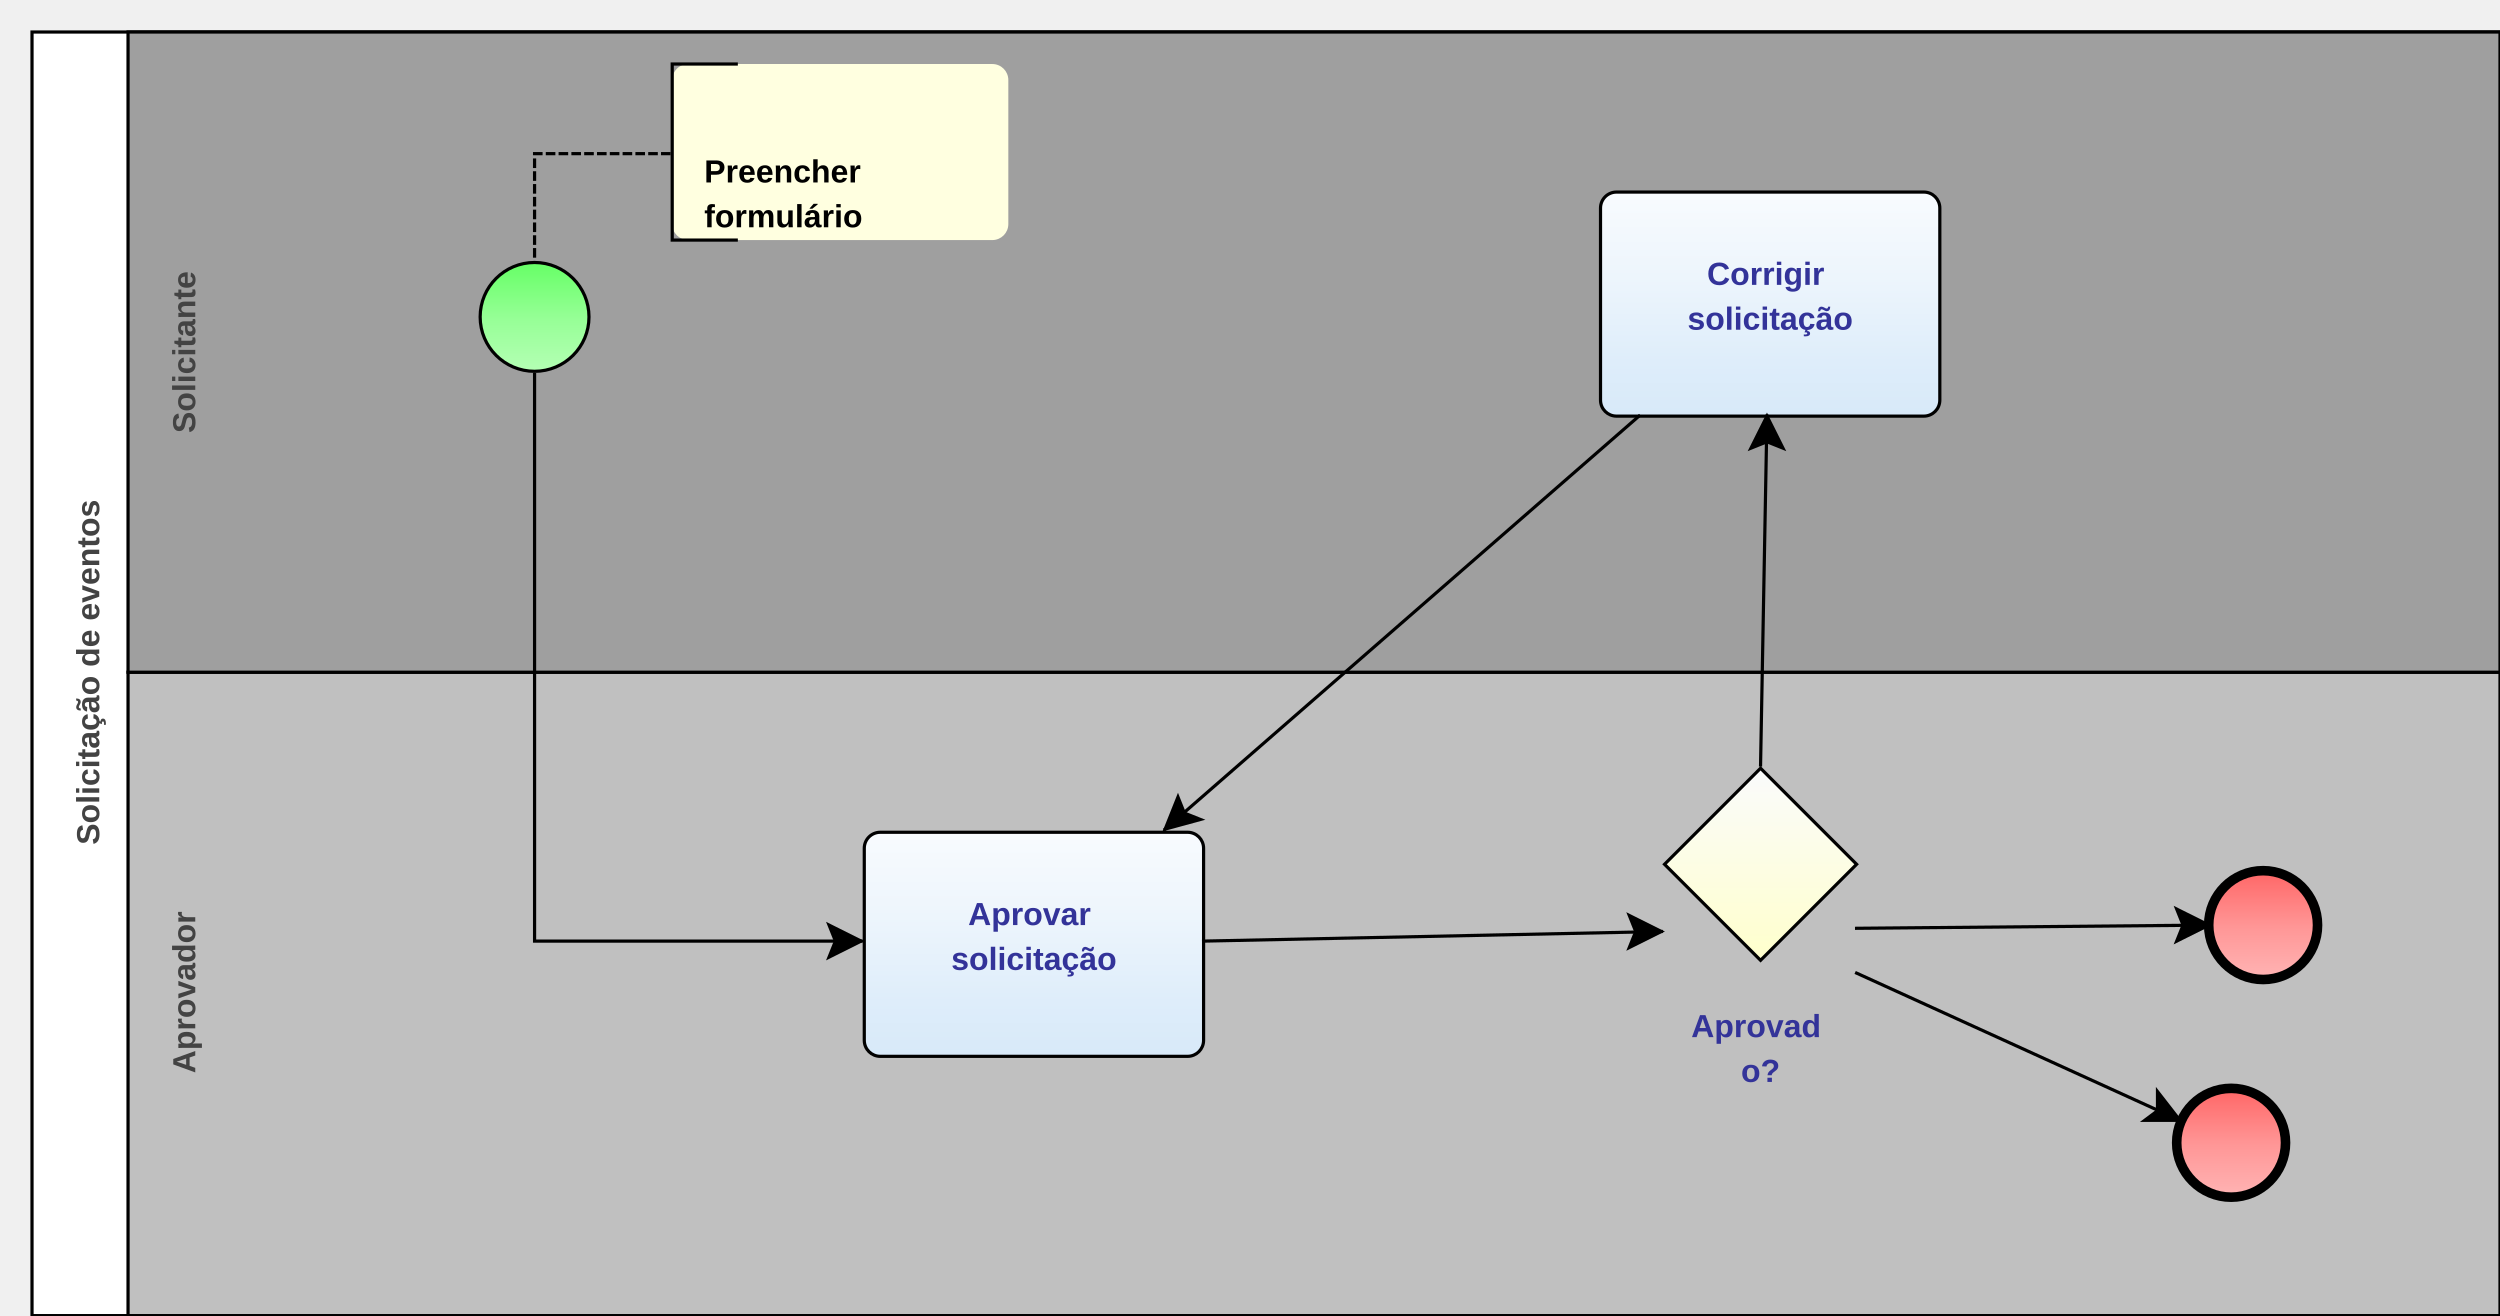
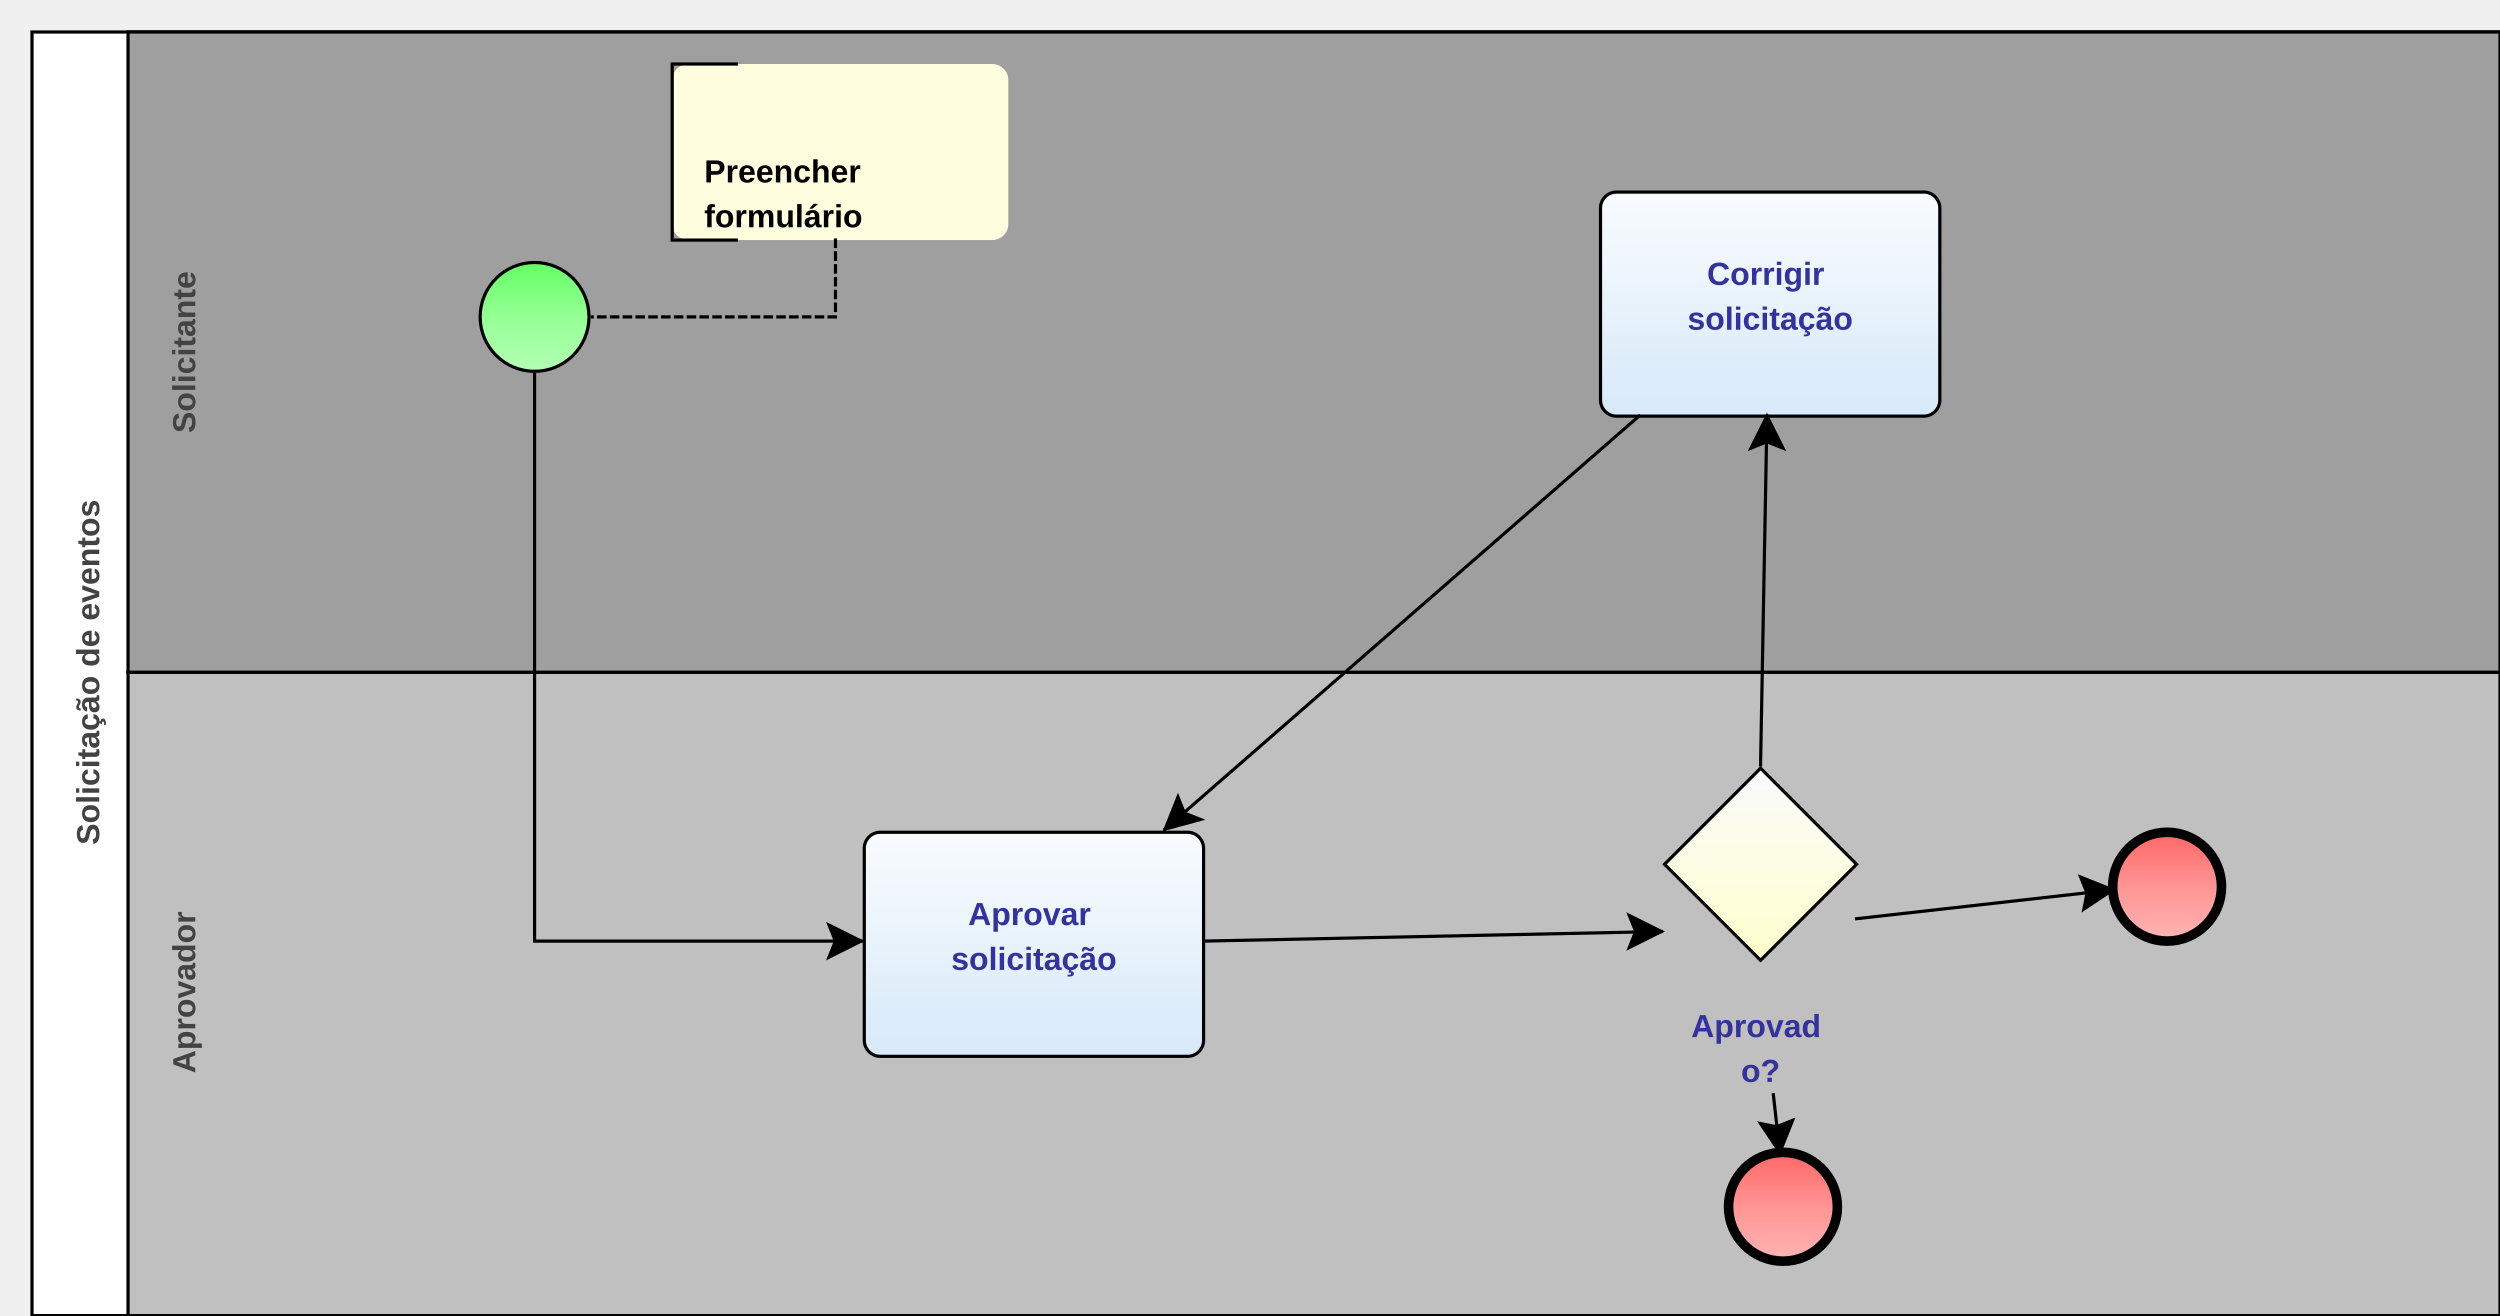
<svg xmlns="http://www.w3.org/2000/svg" xmlns:xlink="http://www.w3.org/1999/xlink" style="stroke-dasharray:none; shape-rendering:auto; font-family:'Arial'; text-rendering:auto; fill-opacity:1; color-interpolation:auto; color-rendering:auto; font-size:12; fill:black; stroke:black; image-rendering:auto; stroke-miterlimit:10; stroke-linecap:square; stroke-linejoin:miter; font-style:normal; stroke-width:1; stroke-dashoffset:0; font-weight:normal; stroke-opacity:1;" contentScriptType="text/ecmascript" preserveAspectRatio="xMidYMid meet" zoomAndPan="magnify" version="1.0" contentStyleType="text/css" xml:xlink="http://www.w3.org/1999/xlink" width="781" height="411">
  <rect x="10" y="10" width="771" height="401" ry="0" rx="0" style="stroke:#000000; fill:#FFFFFF" />
  <rect x="40" y="210" width="741" height="201" ry="0" rx="0" style="stroke:#000000; fill:#C0C0C0" />
  <g componentSequence="3">
    <text x="-310" y="47" transform="rotate(270)" text-anchor="middle" style="font-weight:bold;font-size:10px;stroke:none; fill:#434343">
      <tspan dy="14" x="-310">Aprovador</tspan>
    </text>
  </g>
  <rect x="40" y="10" width="741" height="200" ry="0" rx="0" style="stroke:#000000; fill:#9F9F9F" />
  <g componentSequence="2">
    <text x="-110" y="47" transform="rotate(270)" text-anchor="middle" style="font-weight:bold;font-size:10px;stroke:none; fill:#434343">
      <tspan dy="14" x="-110">Solicitante</tspan>
    </text>
  </g>
  <g componentSequence="1">
    <text x="-210" y="17" transform="rotate(270)" text-anchor="middle" style="font-weight:bold;font-size:10px;stroke:none; fill:#434343">
      <tspan dy="14" x="-210">Solicitação de eventos</tspan>
    </text>
  </g>
  <g sequence="4">
-     <ellipse cx="167" cy="99" rx="17" ry="17" stroke-width="1" style="fill:url(#linearGradient66FF6696FF96B6FFB6_546576800);" stroke="336633" />
+     <ellipse cx="167" cy="99" rx="17" ry="17" stroke-width="1" style="fill:url(#linearGradient66FF6696FF96B6FFB6_229843465);" stroke="336633" />
  </g>
  <g sequence="5">
-     <rect x="270" y="260" width="106" height="70" ry="5" rx="5" style="fill:url(#linearGradientF8FBFEEDF5FCDEEDFAD4E7F8E2E5E9_777249730);" stroke="191970" />
+     <rect x="270" y="260" width="106" height="70" ry="5" rx="5" style="fill:url(#linearGradientF8FBFEEDF5FCDEEDFAD4E7F8E2E5E9_57990607);" stroke="191970" />
  </g>
  <g componentSequence="5">
    <text x="323" y="275" text-anchor="middle" style="font-weight:bold;font-size:10px;stroke:none; fill:#333399">
      <tspan dy="14" x="323">Aprovar</tspan>
      <tspan dy="14" x="323">solicitação</tspan>
    </text>
  </g>
  <rect x="210" y="20" width="105" height="55" ry="5" rx="5" style="stroke:none; fill:#FFFFE0" />
  <g componentSequence="7">
    <text x="220" y="43" text-anchor="left" style="font-weight:bold;font-size:10px;stroke:none; fill:#000000">
      <tspan dy="14" x="220">Preencher</tspan>
      <tspan dy="14" x="220">formulário</tspan>
    </text>
  </g>
  <path style="fill:none; stroke-width:1; stroke:#000000;" d="M230.0 20.0 L210.0 20.0 L210.0 75.0 L230.0 75.0" />
  <g sequence="14">
-     <polygon points=" 520 270 550 240 580 270 550 300 520 270" style="fill:url(#linearGradientFAFBFCFFFFCC_711750352);" stroke="000000" />
+     <polygon points=" 520 270 550 240 580 270 550 300 520 270" style="fill:url(#linearGradientFAFBFCFFFFCC_122374521);" stroke="000000" />
  </g>
  <g componentSequence="14">
    <text x="550" y="310" text-anchor="middle" style="font-weight:bold;font-size:10px;stroke:none; fill:#333399">
      <tspan dy="14" x="550">Aprovad</tspan>
      <tspan dy="14" x="550">o?</tspan>
    </text>
  </g>
  <g sequence="16">
-     <ellipse cx="707" cy="289" rx="17" ry="17" stroke-width="3" style="fill:url(#linearGradientFF6666FF9696FFB6B6_1869539833);" stroke="993333" />
+     <ellipse cx="557" cy="377" rx="17" ry="17" stroke-width="3" style="fill:url(#linearGradientFF6666FF9696FFB6B6_1112135668);" stroke="993333" />
  </g>
  <g sequence="45">
-     <rect x="500" y="60" width="106" height="70" ry="5" rx="5" style="fill:url(#linearGradientF8FBFEEDF5FCDEEDFAD4E7F8E2E5E9_1874310317);" stroke="191970" />
+     <rect x="500" y="60" width="106" height="70" ry="5" rx="5" style="fill:url(#linearGradientF8FBFEEDF5FCDEEDFAD4E7F8E2E5E9_1451099870);" stroke="191970" />
  </g>
  <g componentSequence="45">
    <text x="553" y="75" text-anchor="middle" style="font-weight:bold;font-size:10px;stroke:none; fill:#333399">
      <tspan dy="14" x="553">Corrigir</tspan>
      <tspan dy="14" x="553">solicitação</tspan>
    </text>
  </g>
  <g sequence="52">
-     <ellipse cx="697" cy="357" rx="17" ry="17" stroke-width="3" style="fill:url(#linearGradientFF6666FF9696FFB6B6_1590364010);" stroke="993333" />
+     <ellipse cx="677" cy="277" rx="17" ry="17" stroke-width="3" style="fill:url(#linearGradientFF6666FF9696FFB6B6_1942041467);" stroke="993333" />
  </g>
  <g componentSequence="6">
    <text x="177" y="257" style="font-size:10px;font-weight:none;stroke:none; fill:#333399" text-anchor="left" />
  </g>
  <g componentSequence="8">
-     <text x="182" y="48" style="font-size:10px;font-weight:none;stroke:none; fill:#333399" text-anchor="left" />
+     <text x="245" y="99" style="font-size:10px;font-weight:none;stroke:none; fill:#333399" text-anchor="left" />
  </g>
  <g componentSequence="15">
    <text x="458" y="293" style="font-size:10px;font-weight:none;stroke:none; fill:#333399" text-anchor="left" />
  </g>
  <g componentSequence="17">
-     <text x="645" y="290" style="font-size:10px;font-weight:none;stroke:none; fill:#333399" text-anchor="left" />
+     <text x="565" y="351" style="font-size:10px;font-weight:none;stroke:none; fill:#333399" text-anchor="left" />
  </g>
  <g componentSequence="46">
    <text x="561" y="185" style="font-size:10px;font-weight:none;stroke:none; fill:#333399" text-anchor="left" />
  </g>
  <g componentSequence="47">
    <text x="448" y="195" style="font-size:10px;font-weight:none;stroke:none; fill:#333399" text-anchor="left" />
  </g>
  <g componentSequence="53">
-     <text x="640" y="327" style="font-size:10px;font-weight:none;stroke:none; fill:#333399" text-anchor="left" />
+     <text x="630" y="283" style="font-size:10px;font-weight:none;stroke:none; fill:#333399" text-anchor="left" />
  </g>
  <path style="fill:none; stroke:#000000;stroke-width:1" d="M167.0 117.0 L167.0 177.0 L167.0 294.0 L269.0 294.0" />
  <polygon style="fill:#000000; stroke:#000000;" points=" 259 289 269 294 259 299 261 294" />
-   <path style="fill:none; stroke:#000000;stroke-dasharray:2" d="M209.0 48.0 L167.0 48.0 L167.0 81.0" />
+   <path style="fill:none; stroke:#000000;stroke-dasharray:2" d="M261.0 75.0 L261.0 99.0 L185.0 99.0" />
  <path style="fill:none; stroke:#000000;stroke-width:1" d="M376.0 294.0 L519.0 291.0" />
  <polygon style="fill:#000000; stroke:#000000;" points=" 509 286 519 291 509 296 511 291" />
  <path style="fill:none; stroke:#000000;stroke-width:1" d="M512.0 130.0 L364.0 259.0" />
  <polygon style="fill:#000000; stroke:#000000;" points=" 375 256 364 259 368 249 370 254" />
-   <path style="fill:none; stroke:#000000;stroke-width:1" d="M580.0 290.0 L690.0 289.0" />
-   <polygon style="fill:#000000; stroke:#000000;" points=" 680 284 690 289 680 294 682 289" />
+   <path style="fill:none; stroke:#000000;stroke-width:1" d="M554.0 342.0 L556.0 360.0" />
+   <polygon style="fill:#000000; stroke:#000000;" points=" 560 350 556 360 550 351 555 352" />
  <path style="fill:none; stroke:#000000;stroke-width:1" d="M550.0 239.0 L552.0 130.0" />
  <polygon style="fill:#000000; stroke:#000000;" points=" 547 140 552 130 557 140 552 138" />
-   <path style="fill:none; stroke:#000000;stroke-width:1" d="M580.0 304.0 L681.0 350.0" />
-   <polygon style="fill:#000000; stroke:#000000;" points=" 674 341 681 350 670 350 674 347" />
+   <path style="fill:none; stroke:#000000;stroke-width:1" d="M580.0 287.0 L660.0 278.0" />
+   <polygon style="fill:#000000; stroke:#000000;" points=" 650 274 660 278 651 284 652 279" />
  <defs>
-     <linearGradient xlink:href="#linearGradient66FF6696FF96B6FFB6" id="linearGradient66FF6696FF96B6FFB6_546576800" x1="0" y1="82.0" x2="0" y2="117.0" gradientUnits="userSpaceOnUse" xlink:type="simple" xlink:actuate="onLoad" xlink:show="other" />
+     <linearGradient xlink:href="#linearGradient66FF6696FF96B6FFB6" id="linearGradient66FF6696FF96B6FFB6_229843465" x1="0" y1="82.0" x2="0" y2="117.0" gradientUnits="userSpaceOnUse" xlink:type="simple" xlink:actuate="onLoad" xlink:show="other" />
    <linearGradient id="linearGradient66FF6696FF96B6FFB6">
      <stop style="stop-color:#66FF66;stop-opacity:1;" offset="0.0" id="stop66FF66" />
      <stop style="stop-color:#96FF96;stop-opacity:1;" offset="0.5" id="stop96FF96" />
      <stop style="stop-color:#B6FFB6;stop-opacity:1;" offset="1.0" id="stopB6FFB6" />
    </linearGradient>
-     <linearGradient xlink:href="#linearGradientF8FBFEEDF5FCDEEDFAD4E7F8E2E5E9" id="linearGradientF8FBFEEDF5FCDEEDFAD4E7F8E2E5E9_777249730" x1="0" y1="260.0" x2="0" y2="366.0" gradientUnits="userSpaceOnUse" xlink:type="simple" xlink:actuate="onLoad" xlink:show="other" />
+     <linearGradient xlink:href="#linearGradientF8FBFEEDF5FCDEEDFAD4E7F8E2E5E9" id="linearGradientF8FBFEEDF5FCDEEDFAD4E7F8E2E5E9_57990607" x1="0" y1="260.0" x2="0" y2="366.0" gradientUnits="userSpaceOnUse" xlink:type="simple" xlink:actuate="onLoad" xlink:show="other" />
    <linearGradient id="linearGradientF8FBFEEDF5FCDEEDFAD4E7F8E2E5E9">
      <stop style="stop-color:#F8FBFE;stop-opacity:1;" offset="0.0" id="stopF8FBFE" />
      <stop style="stop-color:#EDF5FC;stop-opacity:1;" offset="0.25" id="stopEDF5FC" />
      <stop style="stop-color:#DEEDFA;stop-opacity:1;" offset="0.5" id="stopDEEDFA" />
      <stop style="stop-color:#D4E7F8;stop-opacity:1;" offset="0.75" id="stopD4E7F8" />
      <stop style="stop-color:#E2E5E9;stop-opacity:1;" offset="1.0" id="stopE2E5E9" />
    </linearGradient>
-     <linearGradient xlink:href="#linearGradientFAFBFCFFFFCC" id="linearGradientFAFBFCFFFFCC_711750352" x1="0" y1="240.0" x2="0" y2="300.0" gradientUnits="userSpaceOnUse" xlink:type="simple" xlink:actuate="onLoad" xlink:show="other" />
+     <linearGradient xlink:href="#linearGradientFAFBFCFFFFCC" id="linearGradientFAFBFCFFFFCC_122374521" x1="0" y1="240.0" x2="0" y2="300.0" gradientUnits="userSpaceOnUse" xlink:type="simple" xlink:actuate="onLoad" xlink:show="other" />
    <linearGradient id="linearGradientFAFBFCFFFFCC">
      <stop style="stop-color:#FAFBFC;stop-opacity:1;" offset="0.0" id="stopFAFBFC" />
      <stop style="stop-color:#FFFFCC;stop-opacity:1;" offset="1.0" id="stopFFFFCC" />
    </linearGradient>
-     <linearGradient xlink:href="#linearGradientFF6666FF9696FFB6B6" id="linearGradientFF6666FF9696FFB6B6_1869539833" x1="0" y1="272.0" x2="0" y2="307.0" gradientUnits="userSpaceOnUse" xlink:type="simple" xlink:actuate="onLoad" xlink:show="other" />
+     <linearGradient xlink:href="#linearGradientFF6666FF9696FFB6B6" id="linearGradientFF6666FF9696FFB6B6_1112135668" x1="0" y1="360.0" x2="0" y2="395.0" gradientUnits="userSpaceOnUse" xlink:type="simple" xlink:actuate="onLoad" xlink:show="other" />
    <linearGradient id="linearGradientFF6666FF9696FFB6B6">
      <stop style="stop-color:#FF6666;stop-opacity:1;" offset="0.0" id="stopFF6666" />
      <stop style="stop-color:#FF9696;stop-opacity:1;" offset="0.5" id="stopFF9696" />
      <stop style="stop-color:#FFB6B6;stop-opacity:1;" offset="1.0" id="stopFFB6B6" />
    </linearGradient>
-     <linearGradient xlink:href="#linearGradientF8FBFEEDF5FCDEEDFAD4E7F8E2E5E9" id="linearGradientF8FBFEEDF5FCDEEDFAD4E7F8E2E5E9_1874310317" x1="0" y1="60.0" x2="0" y2="166.0" gradientUnits="userSpaceOnUse" xlink:type="simple" xlink:actuate="onLoad" xlink:show="other" />
-     <linearGradient xlink:href="#linearGradientFF6666FF9696FFB6B6" id="linearGradientFF6666FF9696FFB6B6_1590364010" x1="0" y1="340.0" x2="0" y2="375.0" gradientUnits="userSpaceOnUse" xlink:type="simple" xlink:actuate="onLoad" xlink:show="other" />
+     <linearGradient xlink:href="#linearGradientF8FBFEEDF5FCDEEDFAD4E7F8E2E5E9" id="linearGradientF8FBFEEDF5FCDEEDFAD4E7F8E2E5E9_1451099870" x1="0" y1="60.0" x2="0" y2="166.0" gradientUnits="userSpaceOnUse" xlink:type="simple" xlink:actuate="onLoad" xlink:show="other" />
+     <linearGradient xlink:href="#linearGradientFF6666FF9696FFB6B6" id="linearGradientFF6666FF9696FFB6B6_1942041467" x1="0" y1="260.0" x2="0" y2="295.0" gradientUnits="userSpaceOnUse" xlink:type="simple" xlink:actuate="onLoad" xlink:show="other" />
  </defs>
</svg>
